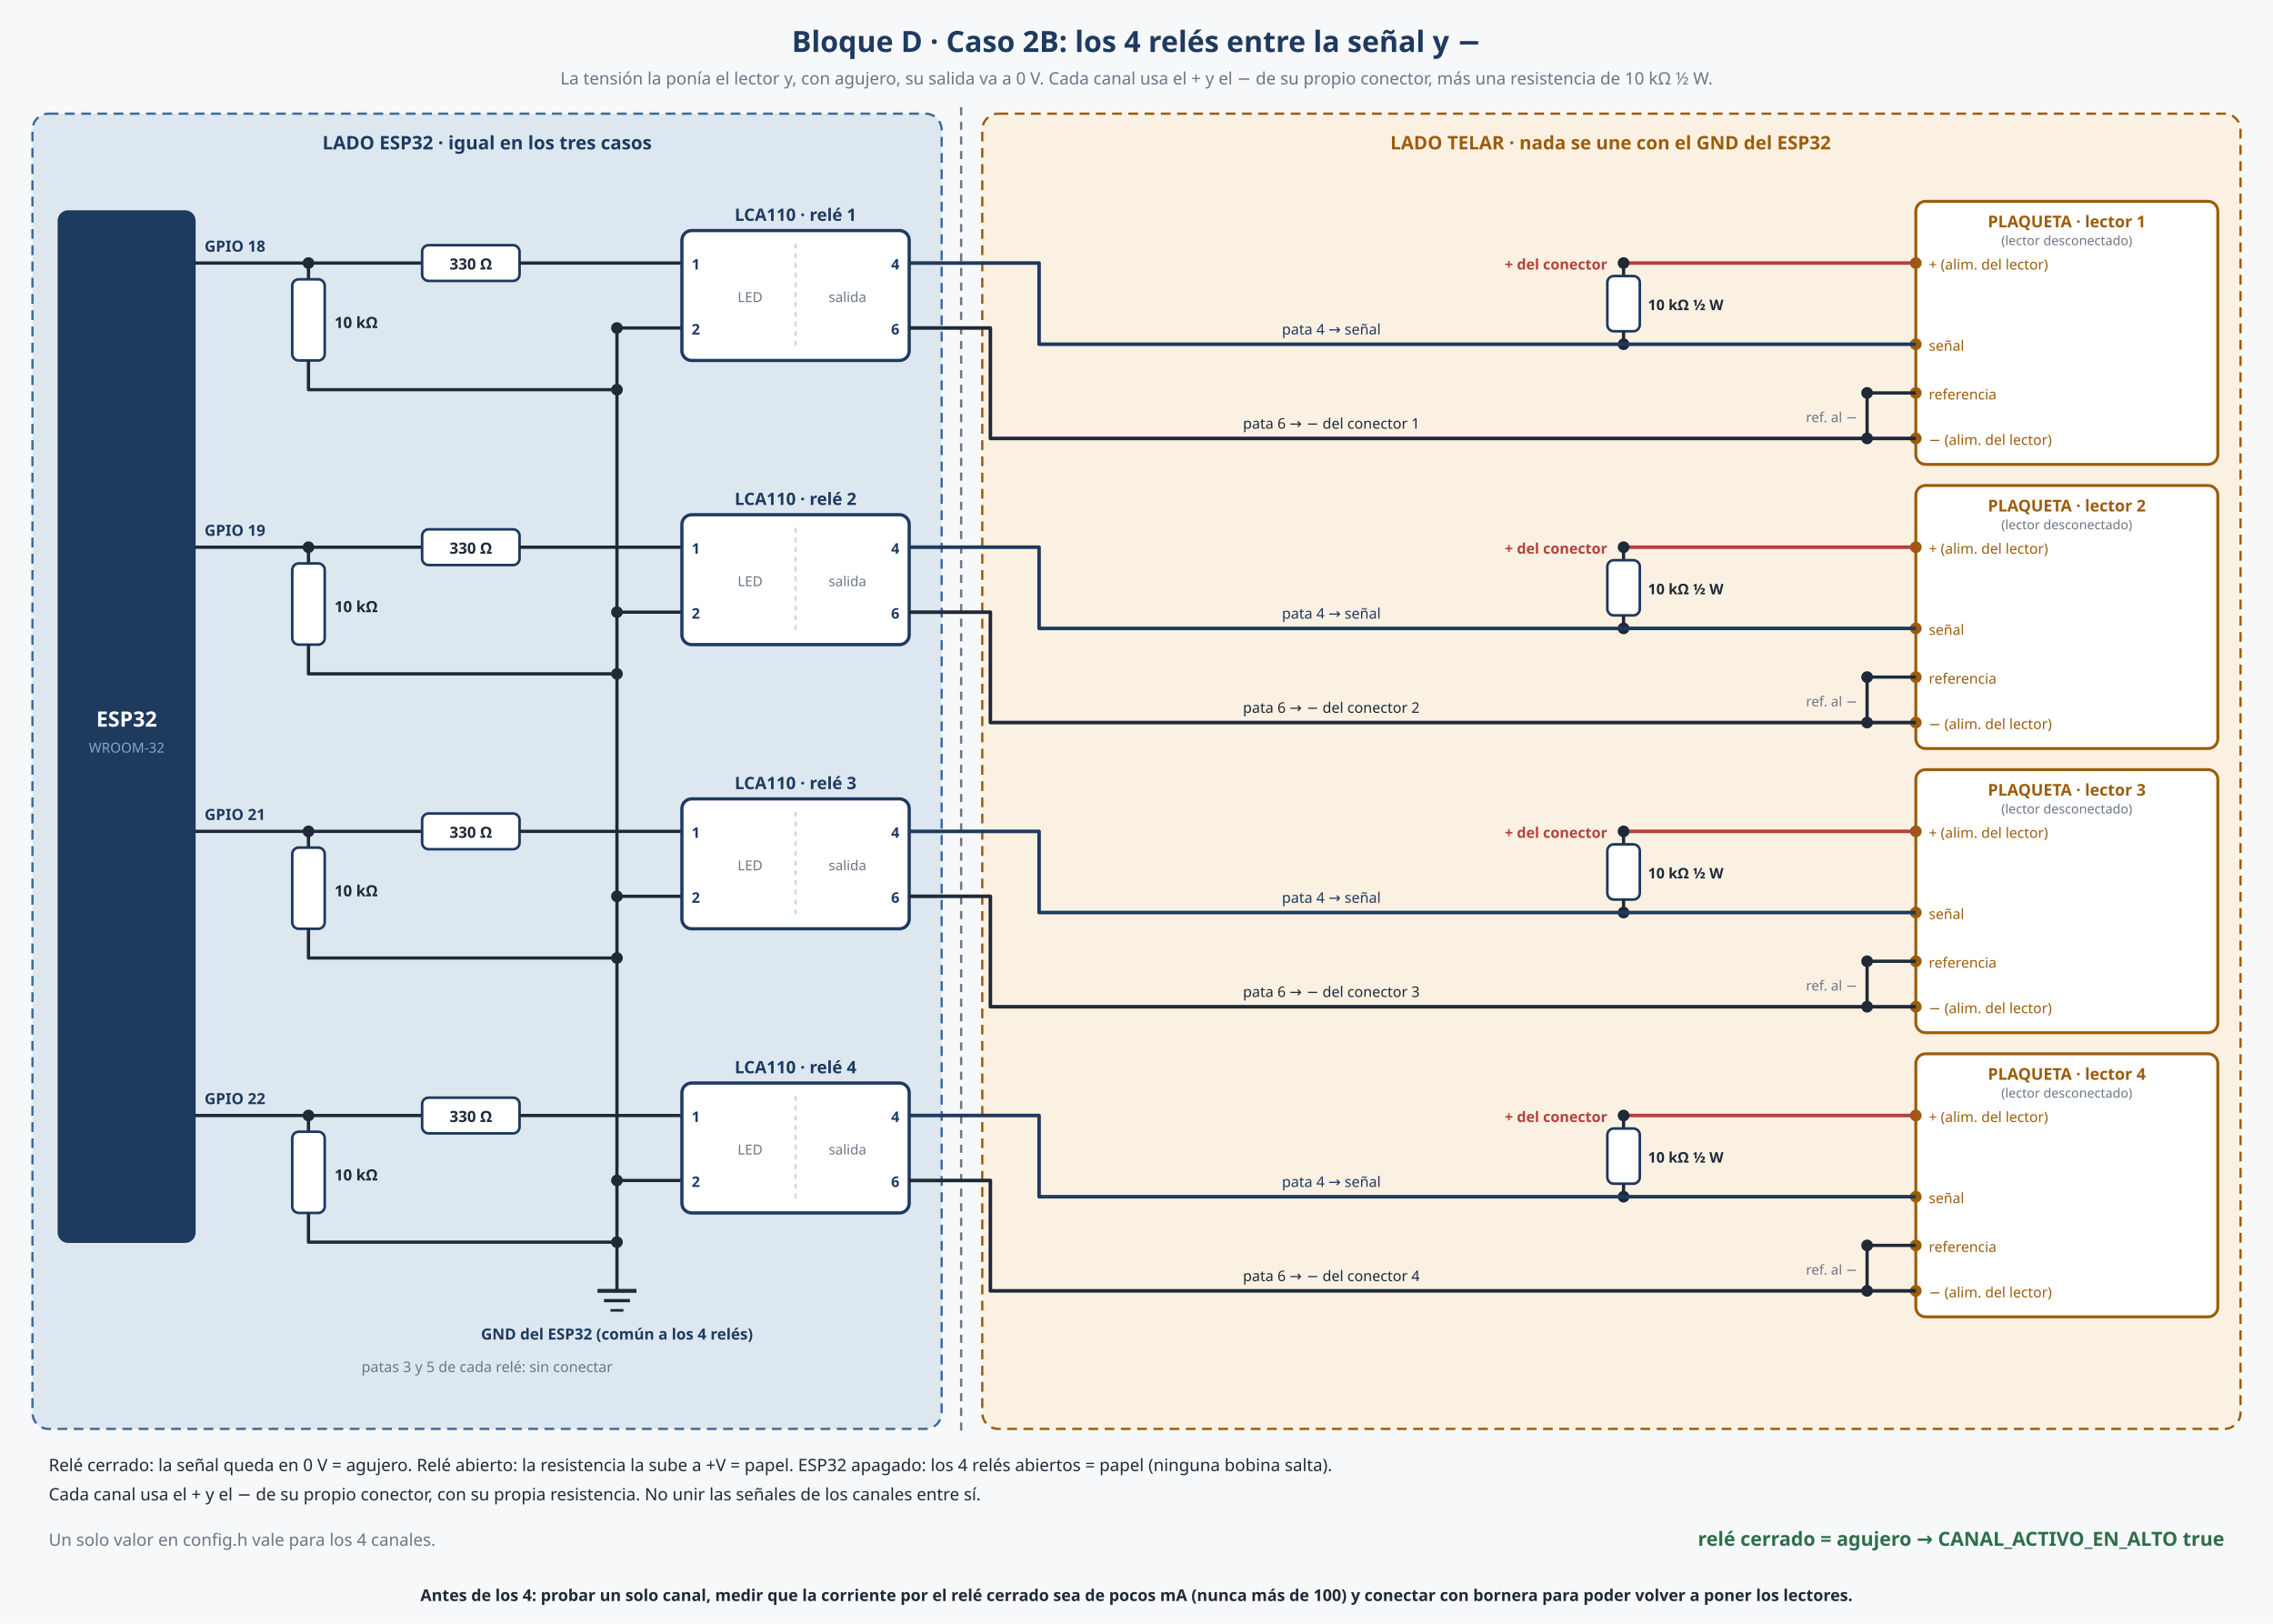
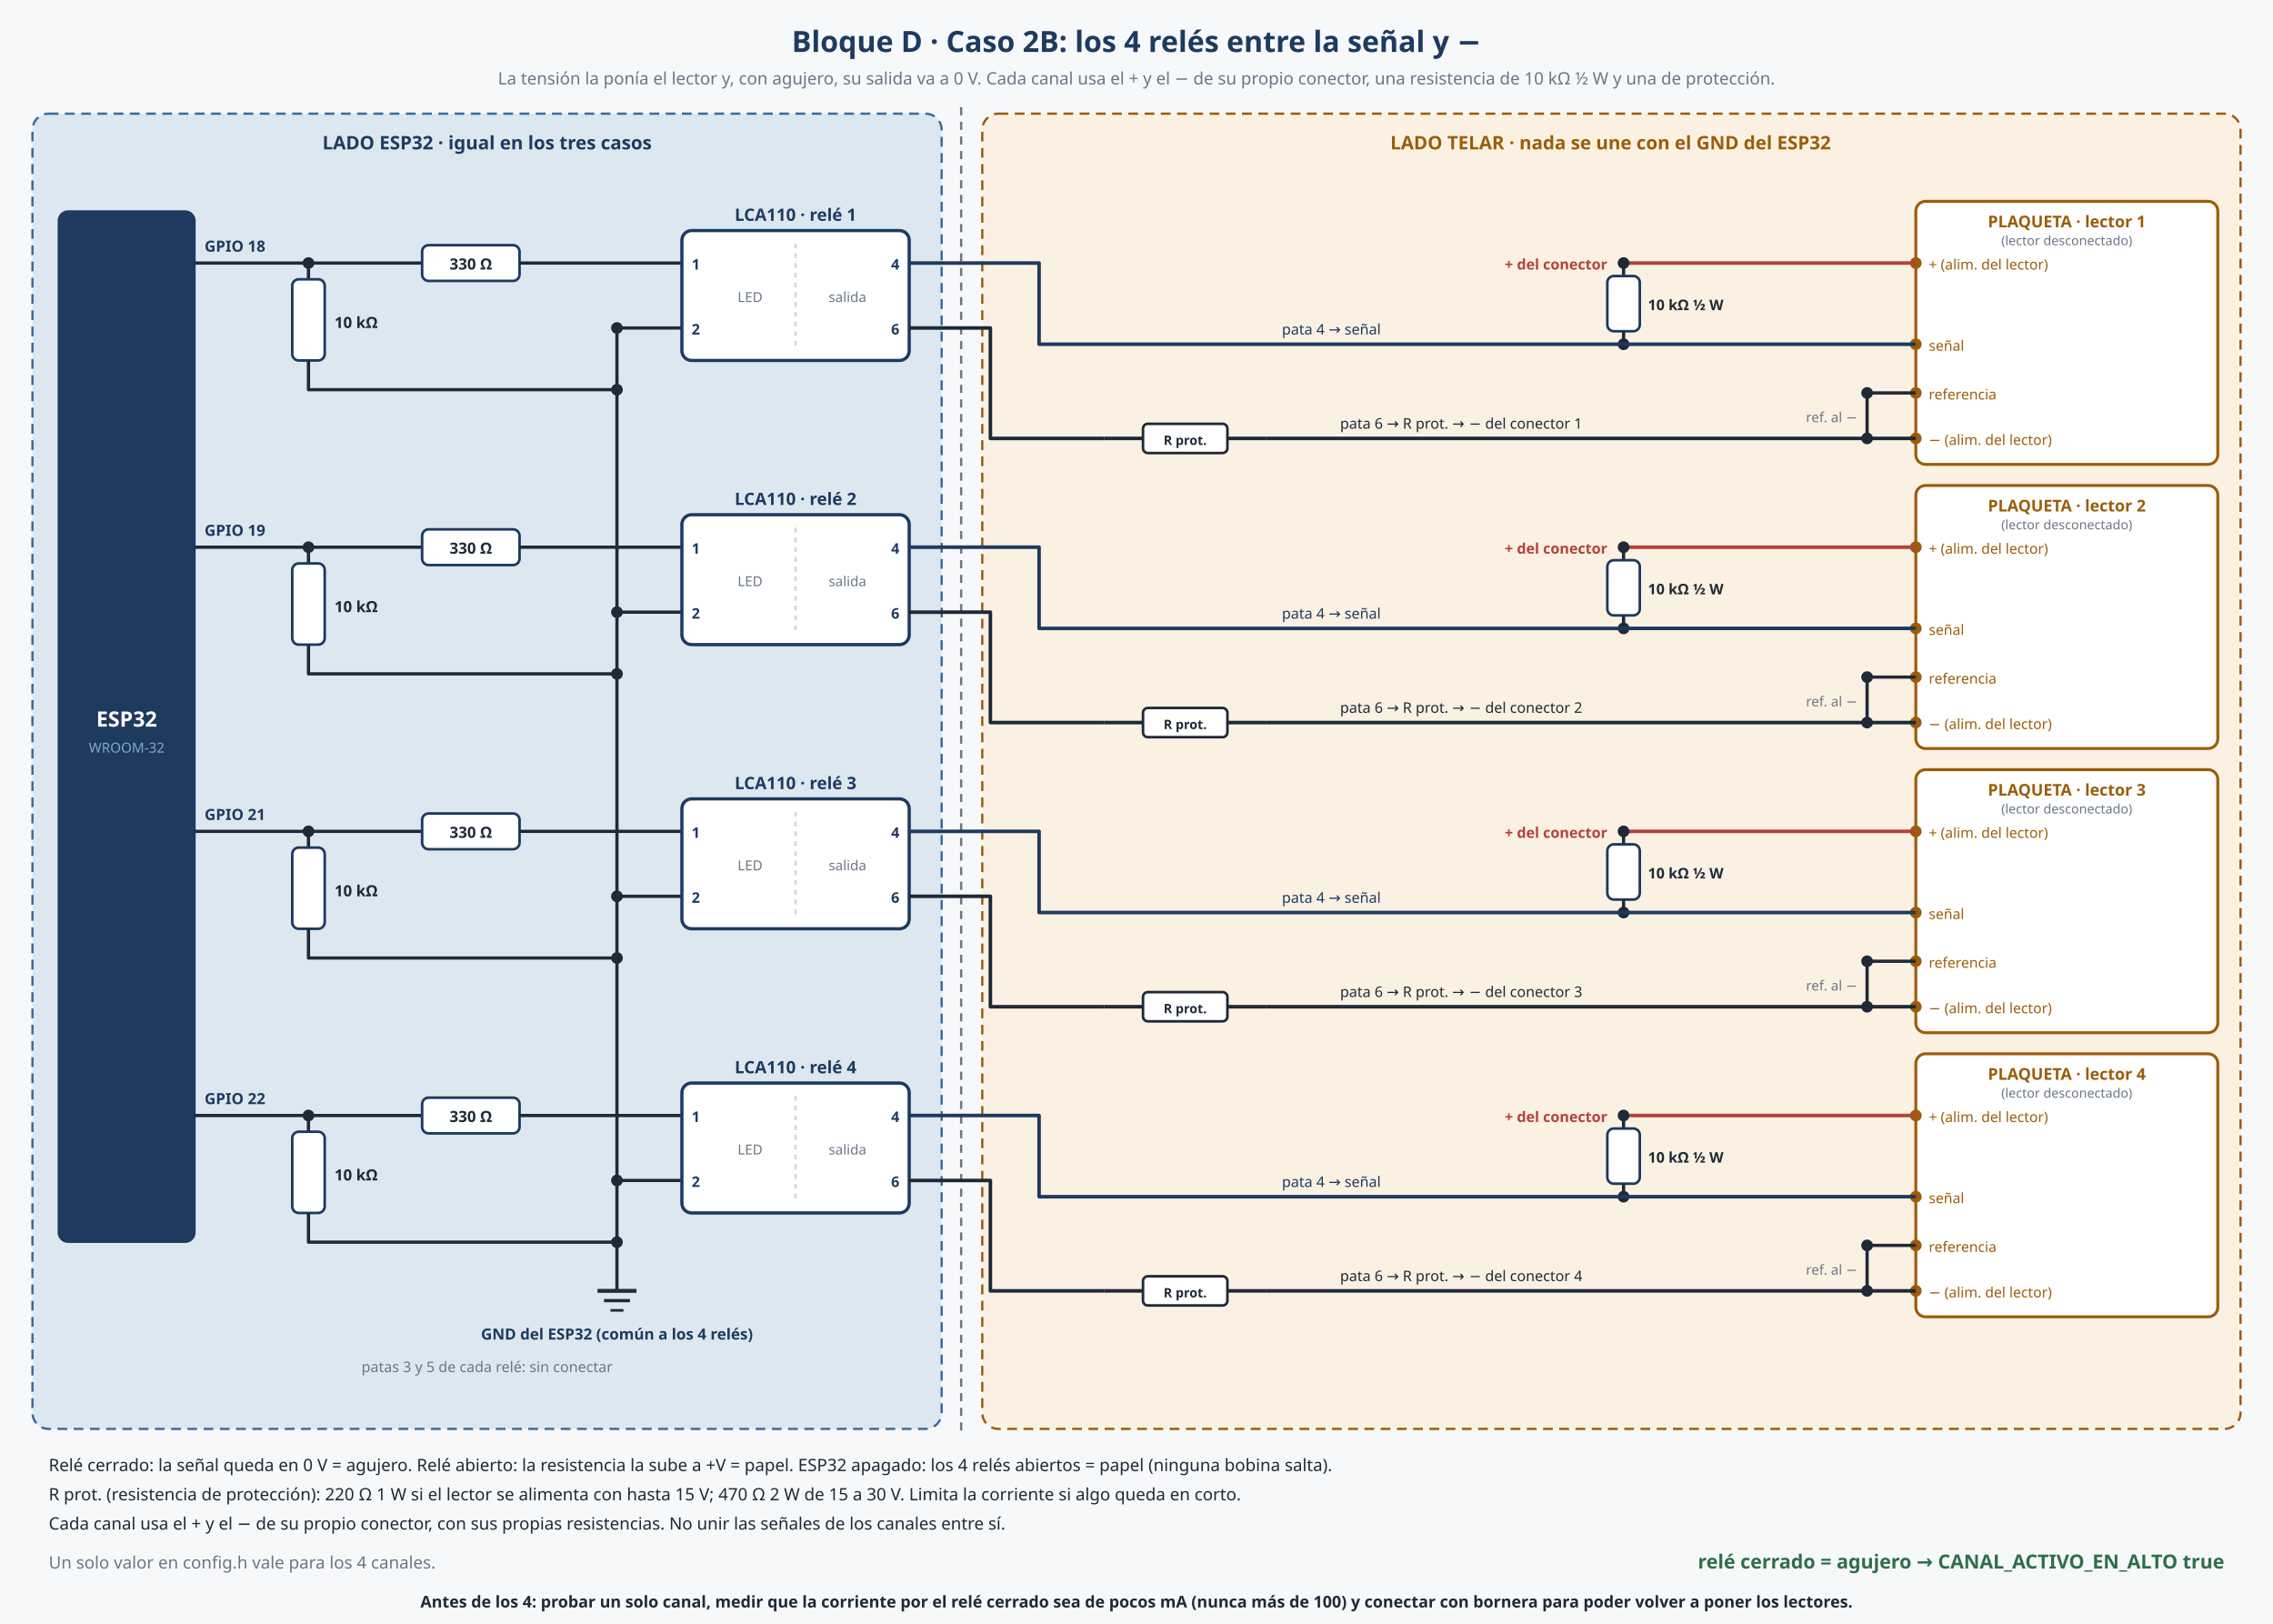
<svg xmlns="http://www.w3.org/2000/svg" viewBox="0 0 1400 1000" font-family="IBM Plex Sans, system-ui, sans-serif">
  <rect width="1400" height="1000" fill="#F6F8FA" />
  <text x="700.0" y="32" font-size="18" font-weight="bold" fill="#1E3A5F" text-anchor="middle" font-family="Questrial, IBM Plex Sans, sans-serif">Bloque D · Caso 2B: los 4 relés entre la señal y −</text>
-   <text x="700.0" y="52" font-size="10.5" font-weight="normal" fill="#6B7684" text-anchor="middle">La tensión la ponía el lector y, con agujero, su salida va a 0 V. Cada canal usa el + y el − de su propio conector, más una resistencia de 10 kΩ ½ W.</text>
+   <text x="700.0" y="52" font-size="10.5" font-weight="normal" fill="#6B7684" text-anchor="middle">La tensión la ponía el lector y, con agujero, su salida va a 0 V. Cada canal usa el + y el − de su propio conector, una resistencia de 10 kΩ ½ W y una de protección.</text>
  <rect x="20" y="70" width="560" height="810" rx="10" fill="#DCE7F0" stroke="#3D6B96" stroke-width="1.4" stroke-dasharray="6 4" />
  <text x="300" y="92" font-size="11.5" font-weight="bold" fill="#1E3A5F" text-anchor="middle">LADO ESP32 · igual en los tres casos</text>
  <rect x="605" y="70" width="775" height="810" rx="10" fill="#FBF1E3" stroke="#9C5C0A" stroke-width="1.4" stroke-dasharray="6 4" />
  <text x="992" y="92" font-size="11.5" font-weight="bold" fill="#9C5C0A" text-anchor="middle">LADO TELAR · nada se une con el GND del ESP32</text>
  <line x1="592" y1="66" x2="592" y2="884" stroke="#6B7684" stroke-width="1.4" stroke-dasharray="5 4" />
  <rect x="36" y="130" width="84" height="635" rx="6" fill="#1E3A5F" stroke="#1E3A5F" stroke-width="1" />
  <text x="78" y="447.5" font-size="13" font-weight="bold" fill="#FFFFFF" text-anchor="middle">ESP32</text>
  <text x="78" y="463.5" font-size="8.5" font-weight="normal" fill="#7FA8C9" text-anchor="middle">WROOM-32</text>
  <line x1="380" y1="202" x2="380" y2="795" stroke="#1F2937" stroke-width="2" />
  <line x1="368" y1="795" x2="392" y2="795" stroke="#1F2937" stroke-width="2.4" />
  <line x1="372" y1="801" x2="388" y2="801" stroke="#1F2937" stroke-width="2" />
  <line x1="376" y1="807" x2="384" y2="807" stroke="#1F2937" stroke-width="1.6" />
  <text x="380" y="825" font-size="9.5" font-weight="bold" fill="#1E3A5F" text-anchor="middle">GND del ESP32 (común a los 4 relés)</text>
  <text x="300" y="845" font-size="9" font-weight="normal" fill="#6B7684" text-anchor="middle">patas 3 y 5 de cada relé: sin conectar</text>
  <line x1="120" y1="162" x2="260" y2="162" stroke="#1F2937" stroke-width="2" />
  <text x="126" y="155" font-size="9.5" font-weight="bold" fill="#1E3A5F" text-anchor="start">GPIO 18</text>
  <rect x="260" y="151" width="60" height="22" rx="4" fill="#FFFFFF" stroke="#1E3A5F" stroke-width="1.6" />
  <text x="290" y="166" font-size="9.5" font-weight="bold" fill="#1F2937" text-anchor="middle">330 Ω</text>
  <line x1="320" y1="162" x2="420" y2="162" stroke="#1F2937" stroke-width="2" />
  <circle cx="190" cy="162" r="3.6" fill="#1F2937" />
  <line x1="190" y1="162" x2="190" y2="172" stroke="#1F2937" stroke-width="2" />
  <rect x="180" y="172" width="20" height="50" rx="4" fill="#FFFFFF" stroke="#1E3A5F" stroke-width="1.6" />
  <text x="206" y="202" font-size="9.5" font-weight="bold" fill="#1F2937" text-anchor="start">10 kΩ</text>
  <polyline points="190,222 190,240 380,240" fill="none" stroke="#1F2937" stroke-width="2" stroke-linejoin="round" />
  <circle cx="380" cy="240" r="3.6" fill="#1F2937" />
  <line x1="420" y1="202" x2="380" y2="202" stroke="#1F2937" stroke-width="2" />
  <circle cx="380" cy="202" r="3.6" fill="#1F2937" />
  <rect x="420" y="142" width="140" height="80" rx="6" fill="#FFFFFF" stroke="#1E3A5F" stroke-width="2" />
  <text x="490" y="136" font-size="10.5" font-weight="bold" fill="#1E3A5F" text-anchor="middle">LCA110 · relé 1</text>
  <line x1="490" y1="150" x2="490" y2="216" stroke="#CDD8E0" stroke-width="1.4" stroke-dasharray="3 3" />
  <text x="426" y="166" font-size="9" font-weight="bold" fill="#1E3A5F" text-anchor="start">1</text>
  <text x="426" y="206" font-size="9" font-weight="bold" fill="#1E3A5F" text-anchor="start">2</text>
  <text x="554" y="166" font-size="9" font-weight="bold" fill="#1E3A5F" text-anchor="end">4</text>
  <text x="554" y="206" font-size="9" font-weight="bold" fill="#1E3A5F" text-anchor="end">6</text>
  <text x="462" y="186" font-size="8.5" font-weight="normal" fill="#6B7684" text-anchor="middle">LED</text>
  <text x="522" y="186" font-size="8.5" font-weight="normal" fill="#6B7684" text-anchor="middle">salida</text>
  <rect x="1180" y="124" width="186" height="162" rx="6" fill="#FFFFFF" stroke="#9C5C0A" stroke-width="1.8" />
  <text x="1273" y="140" font-size="10" font-weight="bold" fill="#9C5C0A" text-anchor="middle">PLAQUETA · lector 1</text>
  <text x="1273" y="151" font-size="8" font-weight="normal" fill="#6B7684" text-anchor="middle">(lector desconectado)</text>
  <circle cx="1180" cy="162" r="3.6" fill="#9C5C0A" />
  <text x="1188" y="166" font-size="8.8" font-weight="normal" fill="#9C5C0A" text-anchor="start">+ (alim. del lector)</text>
  <circle cx="1180" cy="212" r="3.6" fill="#9C5C0A" />
  <text x="1188" y="216" font-size="8.8" font-weight="normal" fill="#9C5C0A" text-anchor="start">señal</text>
  <circle cx="1180" cy="242" r="3.6" fill="#9C5C0A" />
  <text x="1188" y="246" font-size="8.8" font-weight="normal" fill="#9C5C0A" text-anchor="start">referencia</text>
  <circle cx="1180" cy="270" r="3.6" fill="#9C5C0A" />
  <text x="1188" y="274" font-size="8.8" font-weight="normal" fill="#9C5C0A" text-anchor="start">− (alim. del lector)</text>
  <polyline points="1180,242 1150,242 1150,270" fill="none" stroke="#1F2937" stroke-width="2" stroke-linejoin="round" />
  <circle cx="1150" cy="242" r="3.6" fill="#1F2937" />
  <circle cx="1150" cy="270" r="3.6" fill="#1F2937" />
  <text x="1144" y="260" font-size="8.5" font-weight="normal" fill="#6B7684" text-anchor="end">ref. al −</text>
  <line x1="1180" y1="162" x2="1000" y2="162" stroke="#B4423C" stroke-width="2.2" />
  <text x="990" y="166" font-size="9" font-weight="bold" fill="#B4423C" text-anchor="end">+ del conector</text>
  <circle cx="1000" cy="162" r="3.6" fill="#1F2937" />
  <line x1="1000" y1="162" x2="1000" y2="170" stroke="#1F2937" stroke-width="2" />
  <rect x="990" y="170" width="20" height="34" rx="4" fill="#FFFFFF" stroke="#1E3A5F" stroke-width="1.6" />
  <line x1="1000" y1="204" x2="1000" y2="212" stroke="#1F2937" stroke-width="2" />
  <text x="1015" y="191.0" font-size="9" font-weight="bold" fill="#1F2937" text-anchor="start">10 kΩ ½ W</text>
  <circle cx="1000" cy="212" r="3.6" fill="#1F2937" />
  <line x1="1000" y1="212" x2="1180" y2="212" stroke="#1E3A5F" stroke-width="2.2" />
  <polyline points="560,162 640,162 640,212 1000,212" fill="none" stroke="#1E3A5F" stroke-width="2.2" stroke-linejoin="round" />
  <text x="820" y="206" font-size="9" font-weight="normal" fill="#1E3A5F" text-anchor="middle">pata 4 → señal</text>
-   <polyline points="560,202 610,202 610,270 1180,270" fill="none" stroke="#1F2937" stroke-width="2.2" stroke-linejoin="round" />
-   <text x="820" y="264" font-size="9" font-weight="normal" fill="#1F2937" text-anchor="middle">pata 6 → − del conector 1</text>
+   <polyline points="560,202 610,202 610,270 680,270" fill="none" stroke="#1F2937" stroke-width="2.2" stroke-linejoin="round" />
+   <line x1="680" y1="270" x2="704.0" y2="270" stroke="#1F2937" stroke-width="2.2" />
+   <rect x="704.0" y="261" width="52" height="18" rx="3" fill="#FFFFFF" stroke="#1F2937" stroke-width="1.6" />
+   <line x1="756.0" y1="270" x2="780" y2="270" stroke="#1F2937" stroke-width="2.2" />
+   <text x="730.0" y="274" font-size="8" font-weight="bold" fill="#1F2937" text-anchor="middle">R prot.</text>
+   <line x1="780" y1="270" x2="1180" y2="270" stroke="#1F2937" stroke-width="2.2" />
+   <text x="900" y="264" font-size="9" font-weight="normal" fill="#1F2937" text-anchor="middle">pata 6 → R prot. → − del conector 1</text>
  <line x1="120" y1="337" x2="260" y2="337" stroke="#1F2937" stroke-width="2" />
  <text x="126" y="330" font-size="9.5" font-weight="bold" fill="#1E3A5F" text-anchor="start">GPIO 19</text>
  <rect x="260" y="326" width="60" height="22" rx="4" fill="#FFFFFF" stroke="#1E3A5F" stroke-width="1.6" />
  <text x="290" y="341" font-size="9.5" font-weight="bold" fill="#1F2937" text-anchor="middle">330 Ω</text>
  <line x1="320" y1="337" x2="420" y2="337" stroke="#1F2937" stroke-width="2" />
  <circle cx="190" cy="337" r="3.6" fill="#1F2937" />
  <line x1="190" y1="337" x2="190" y2="347" stroke="#1F2937" stroke-width="2" />
  <rect x="180" y="347" width="20" height="50" rx="4" fill="#FFFFFF" stroke="#1E3A5F" stroke-width="1.6" />
  <text x="206" y="377" font-size="9.5" font-weight="bold" fill="#1F2937" text-anchor="start">10 kΩ</text>
  <polyline points="190,397 190,415 380,415" fill="none" stroke="#1F2937" stroke-width="2" stroke-linejoin="round" />
  <circle cx="380" cy="415" r="3.6" fill="#1F2937" />
  <line x1="420" y1="377" x2="380" y2="377" stroke="#1F2937" stroke-width="2" />
  <circle cx="380" cy="377" r="3.6" fill="#1F2937" />
  <rect x="420" y="317" width="140" height="80" rx="6" fill="#FFFFFF" stroke="#1E3A5F" stroke-width="2" />
  <text x="490" y="311" font-size="10.5" font-weight="bold" fill="#1E3A5F" text-anchor="middle">LCA110 · relé 2</text>
  <line x1="490" y1="325" x2="490" y2="391" stroke="#CDD8E0" stroke-width="1.4" stroke-dasharray="3 3" />
  <text x="426" y="341" font-size="9" font-weight="bold" fill="#1E3A5F" text-anchor="start">1</text>
  <text x="426" y="381" font-size="9" font-weight="bold" fill="#1E3A5F" text-anchor="start">2</text>
  <text x="554" y="341" font-size="9" font-weight="bold" fill="#1E3A5F" text-anchor="end">4</text>
  <text x="554" y="381" font-size="9" font-weight="bold" fill="#1E3A5F" text-anchor="end">6</text>
  <text x="462" y="361" font-size="8.5" font-weight="normal" fill="#6B7684" text-anchor="middle">LED</text>
  <text x="522" y="361" font-size="8.5" font-weight="normal" fill="#6B7684" text-anchor="middle">salida</text>
  <rect x="1180" y="299" width="186" height="162" rx="6" fill="#FFFFFF" stroke="#9C5C0A" stroke-width="1.8" />
  <text x="1273" y="315" font-size="10" font-weight="bold" fill="#9C5C0A" text-anchor="middle">PLAQUETA · lector 2</text>
  <text x="1273" y="326" font-size="8" font-weight="normal" fill="#6B7684" text-anchor="middle">(lector desconectado)</text>
  <circle cx="1180" cy="337" r="3.6" fill="#9C5C0A" />
  <text x="1188" y="341" font-size="8.8" font-weight="normal" fill="#9C5C0A" text-anchor="start">+ (alim. del lector)</text>
  <circle cx="1180" cy="387" r="3.6" fill="#9C5C0A" />
  <text x="1188" y="391" font-size="8.8" font-weight="normal" fill="#9C5C0A" text-anchor="start">señal</text>
  <circle cx="1180" cy="417" r="3.6" fill="#9C5C0A" />
  <text x="1188" y="421" font-size="8.8" font-weight="normal" fill="#9C5C0A" text-anchor="start">referencia</text>
  <circle cx="1180" cy="445" r="3.6" fill="#9C5C0A" />
  <text x="1188" y="449" font-size="8.8" font-weight="normal" fill="#9C5C0A" text-anchor="start">− (alim. del lector)</text>
  <polyline points="1180,417 1150,417 1150,445" fill="none" stroke="#1F2937" stroke-width="2" stroke-linejoin="round" />
  <circle cx="1150" cy="417" r="3.6" fill="#1F2937" />
  <circle cx="1150" cy="445" r="3.6" fill="#1F2937" />
  <text x="1144" y="435" font-size="8.5" font-weight="normal" fill="#6B7684" text-anchor="end">ref. al −</text>
  <line x1="1180" y1="337" x2="1000" y2="337" stroke="#B4423C" stroke-width="2.2" />
  <text x="990" y="341" font-size="9" font-weight="bold" fill="#B4423C" text-anchor="end">+ del conector</text>
  <circle cx="1000" cy="337" r="3.6" fill="#1F2937" />
  <line x1="1000" y1="337" x2="1000" y2="345" stroke="#1F2937" stroke-width="2" />
  <rect x="990" y="345" width="20" height="34" rx="4" fill="#FFFFFF" stroke="#1E3A5F" stroke-width="1.6" />
  <line x1="1000" y1="379" x2="1000" y2="387" stroke="#1F2937" stroke-width="2" />
  <text x="1015" y="366.0" font-size="9" font-weight="bold" fill="#1F2937" text-anchor="start">10 kΩ ½ W</text>
  <circle cx="1000" cy="387" r="3.6" fill="#1F2937" />
  <line x1="1000" y1="387" x2="1180" y2="387" stroke="#1E3A5F" stroke-width="2.2" />
  <polyline points="560,337 640,337 640,387 1000,387" fill="none" stroke="#1E3A5F" stroke-width="2.2" stroke-linejoin="round" />
  <text x="820" y="381" font-size="9" font-weight="normal" fill="#1E3A5F" text-anchor="middle">pata 4 → señal</text>
-   <polyline points="560,377 610,377 610,445 1180,445" fill="none" stroke="#1F2937" stroke-width="2.2" stroke-linejoin="round" />
-   <text x="820" y="439" font-size="9" font-weight="normal" fill="#1F2937" text-anchor="middle">pata 6 → − del conector 2</text>
+   <polyline points="560,377 610,377 610,445 680,445" fill="none" stroke="#1F2937" stroke-width="2.2" stroke-linejoin="round" />
+   <line x1="680" y1="445" x2="704.0" y2="445" stroke="#1F2937" stroke-width="2.2" />
+   <rect x="704.0" y="436" width="52" height="18" rx="3" fill="#FFFFFF" stroke="#1F2937" stroke-width="1.6" />
+   <line x1="756.0" y1="445" x2="780" y2="445" stroke="#1F2937" stroke-width="2.2" />
+   <text x="730.0" y="449" font-size="8" font-weight="bold" fill="#1F2937" text-anchor="middle">R prot.</text>
+   <line x1="780" y1="445" x2="1180" y2="445" stroke="#1F2937" stroke-width="2.2" />
+   <text x="900" y="439" font-size="9" font-weight="normal" fill="#1F2937" text-anchor="middle">pata 6 → R prot. → − del conector 2</text>
  <line x1="120" y1="512" x2="260" y2="512" stroke="#1F2937" stroke-width="2" />
  <text x="126" y="505" font-size="9.5" font-weight="bold" fill="#1E3A5F" text-anchor="start">GPIO 21</text>
  <rect x="260" y="501" width="60" height="22" rx="4" fill="#FFFFFF" stroke="#1E3A5F" stroke-width="1.6" />
  <text x="290" y="516" font-size="9.5" font-weight="bold" fill="#1F2937" text-anchor="middle">330 Ω</text>
  <line x1="320" y1="512" x2="420" y2="512" stroke="#1F2937" stroke-width="2" />
  <circle cx="190" cy="512" r="3.6" fill="#1F2937" />
  <line x1="190" y1="512" x2="190" y2="522" stroke="#1F2937" stroke-width="2" />
  <rect x="180" y="522" width="20" height="50" rx="4" fill="#FFFFFF" stroke="#1E3A5F" stroke-width="1.6" />
  <text x="206" y="552" font-size="9.5" font-weight="bold" fill="#1F2937" text-anchor="start">10 kΩ</text>
  <polyline points="190,572 190,590 380,590" fill="none" stroke="#1F2937" stroke-width="2" stroke-linejoin="round" />
  <circle cx="380" cy="590" r="3.6" fill="#1F2937" />
  <line x1="420" y1="552" x2="380" y2="552" stroke="#1F2937" stroke-width="2" />
  <circle cx="380" cy="552" r="3.6" fill="#1F2937" />
  <rect x="420" y="492" width="140" height="80" rx="6" fill="#FFFFFF" stroke="#1E3A5F" stroke-width="2" />
  <text x="490" y="486" font-size="10.5" font-weight="bold" fill="#1E3A5F" text-anchor="middle">LCA110 · relé 3</text>
  <line x1="490" y1="500" x2="490" y2="566" stroke="#CDD8E0" stroke-width="1.4" stroke-dasharray="3 3" />
  <text x="426" y="516" font-size="9" font-weight="bold" fill="#1E3A5F" text-anchor="start">1</text>
  <text x="426" y="556" font-size="9" font-weight="bold" fill="#1E3A5F" text-anchor="start">2</text>
  <text x="554" y="516" font-size="9" font-weight="bold" fill="#1E3A5F" text-anchor="end">4</text>
  <text x="554" y="556" font-size="9" font-weight="bold" fill="#1E3A5F" text-anchor="end">6</text>
  <text x="462" y="536" font-size="8.5" font-weight="normal" fill="#6B7684" text-anchor="middle">LED</text>
  <text x="522" y="536" font-size="8.5" font-weight="normal" fill="#6B7684" text-anchor="middle">salida</text>
  <rect x="1180" y="474" width="186" height="162" rx="6" fill="#FFFFFF" stroke="#9C5C0A" stroke-width="1.8" />
  <text x="1273" y="490" font-size="10" font-weight="bold" fill="#9C5C0A" text-anchor="middle">PLAQUETA · lector 3</text>
  <text x="1273" y="501" font-size="8" font-weight="normal" fill="#6B7684" text-anchor="middle">(lector desconectado)</text>
  <circle cx="1180" cy="512" r="3.6" fill="#9C5C0A" />
  <text x="1188" y="516" font-size="8.8" font-weight="normal" fill="#9C5C0A" text-anchor="start">+ (alim. del lector)</text>
  <circle cx="1180" cy="562" r="3.6" fill="#9C5C0A" />
  <text x="1188" y="566" font-size="8.8" font-weight="normal" fill="#9C5C0A" text-anchor="start">señal</text>
  <circle cx="1180" cy="592" r="3.6" fill="#9C5C0A" />
  <text x="1188" y="596" font-size="8.8" font-weight="normal" fill="#9C5C0A" text-anchor="start">referencia</text>
  <circle cx="1180" cy="620" r="3.6" fill="#9C5C0A" />
  <text x="1188" y="624" font-size="8.8" font-weight="normal" fill="#9C5C0A" text-anchor="start">− (alim. del lector)</text>
  <polyline points="1180,592 1150,592 1150,620" fill="none" stroke="#1F2937" stroke-width="2" stroke-linejoin="round" />
  <circle cx="1150" cy="592" r="3.6" fill="#1F2937" />
  <circle cx="1150" cy="620" r="3.6" fill="#1F2937" />
  <text x="1144" y="610" font-size="8.5" font-weight="normal" fill="#6B7684" text-anchor="end">ref. al −</text>
  <line x1="1180" y1="512" x2="1000" y2="512" stroke="#B4423C" stroke-width="2.2" />
  <text x="990" y="516" font-size="9" font-weight="bold" fill="#B4423C" text-anchor="end">+ del conector</text>
  <circle cx="1000" cy="512" r="3.6" fill="#1F2937" />
  <line x1="1000" y1="512" x2="1000" y2="520" stroke="#1F2937" stroke-width="2" />
  <rect x="990" y="520" width="20" height="34" rx="4" fill="#FFFFFF" stroke="#1E3A5F" stroke-width="1.6" />
  <line x1="1000" y1="554" x2="1000" y2="562" stroke="#1F2937" stroke-width="2" />
  <text x="1015" y="541.0" font-size="9" font-weight="bold" fill="#1F2937" text-anchor="start">10 kΩ ½ W</text>
  <circle cx="1000" cy="562" r="3.6" fill="#1F2937" />
  <line x1="1000" y1="562" x2="1180" y2="562" stroke="#1E3A5F" stroke-width="2.2" />
  <polyline points="560,512 640,512 640,562 1000,562" fill="none" stroke="#1E3A5F" stroke-width="2.2" stroke-linejoin="round" />
  <text x="820" y="556" font-size="9" font-weight="normal" fill="#1E3A5F" text-anchor="middle">pata 4 → señal</text>
-   <polyline points="560,552 610,552 610,620 1180,620" fill="none" stroke="#1F2937" stroke-width="2.2" stroke-linejoin="round" />
-   <text x="820" y="614" font-size="9" font-weight="normal" fill="#1F2937" text-anchor="middle">pata 6 → − del conector 3</text>
+   <polyline points="560,552 610,552 610,620 680,620" fill="none" stroke="#1F2937" stroke-width="2.2" stroke-linejoin="round" />
+   <line x1="680" y1="620" x2="704.0" y2="620" stroke="#1F2937" stroke-width="2.2" />
+   <rect x="704.0" y="611" width="52" height="18" rx="3" fill="#FFFFFF" stroke="#1F2937" stroke-width="1.6" />
+   <line x1="756.0" y1="620" x2="780" y2="620" stroke="#1F2937" stroke-width="2.2" />
+   <text x="730.0" y="624" font-size="8" font-weight="bold" fill="#1F2937" text-anchor="middle">R prot.</text>
+   <line x1="780" y1="620" x2="1180" y2="620" stroke="#1F2937" stroke-width="2.2" />
+   <text x="900" y="614" font-size="9" font-weight="normal" fill="#1F2937" text-anchor="middle">pata 6 → R prot. → − del conector 3</text>
  <line x1="120" y1="687" x2="260" y2="687" stroke="#1F2937" stroke-width="2" />
  <text x="126" y="680" font-size="9.5" font-weight="bold" fill="#1E3A5F" text-anchor="start">GPIO 22</text>
  <rect x="260" y="676" width="60" height="22" rx="4" fill="#FFFFFF" stroke="#1E3A5F" stroke-width="1.6" />
  <text x="290" y="691" font-size="9.5" font-weight="bold" fill="#1F2937" text-anchor="middle">330 Ω</text>
  <line x1="320" y1="687" x2="420" y2="687" stroke="#1F2937" stroke-width="2" />
  <circle cx="190" cy="687" r="3.6" fill="#1F2937" />
  <line x1="190" y1="687" x2="190" y2="697" stroke="#1F2937" stroke-width="2" />
  <rect x="180" y="697" width="20" height="50" rx="4" fill="#FFFFFF" stroke="#1E3A5F" stroke-width="1.6" />
  <text x="206" y="727" font-size="9.5" font-weight="bold" fill="#1F2937" text-anchor="start">10 kΩ</text>
  <polyline points="190,747 190,765 380,765" fill="none" stroke="#1F2937" stroke-width="2" stroke-linejoin="round" />
  <circle cx="380" cy="765" r="3.6" fill="#1F2937" />
  <line x1="420" y1="727" x2="380" y2="727" stroke="#1F2937" stroke-width="2" />
  <circle cx="380" cy="727" r="3.6" fill="#1F2937" />
  <rect x="420" y="667" width="140" height="80" rx="6" fill="#FFFFFF" stroke="#1E3A5F" stroke-width="2" />
  <text x="490" y="661" font-size="10.5" font-weight="bold" fill="#1E3A5F" text-anchor="middle">LCA110 · relé 4</text>
  <line x1="490" y1="675" x2="490" y2="741" stroke="#CDD8E0" stroke-width="1.4" stroke-dasharray="3 3" />
  <text x="426" y="691" font-size="9" font-weight="bold" fill="#1E3A5F" text-anchor="start">1</text>
  <text x="426" y="731" font-size="9" font-weight="bold" fill="#1E3A5F" text-anchor="start">2</text>
  <text x="554" y="691" font-size="9" font-weight="bold" fill="#1E3A5F" text-anchor="end">4</text>
  <text x="554" y="731" font-size="9" font-weight="bold" fill="#1E3A5F" text-anchor="end">6</text>
  <text x="462" y="711" font-size="8.5" font-weight="normal" fill="#6B7684" text-anchor="middle">LED</text>
  <text x="522" y="711" font-size="8.5" font-weight="normal" fill="#6B7684" text-anchor="middle">salida</text>
  <rect x="1180" y="649" width="186" height="162" rx="6" fill="#FFFFFF" stroke="#9C5C0A" stroke-width="1.8" />
  <text x="1273" y="665" font-size="10" font-weight="bold" fill="#9C5C0A" text-anchor="middle">PLAQUETA · lector 4</text>
  <text x="1273" y="676" font-size="8" font-weight="normal" fill="#6B7684" text-anchor="middle">(lector desconectado)</text>
  <circle cx="1180" cy="687" r="3.6" fill="#9C5C0A" />
  <text x="1188" y="691" font-size="8.8" font-weight="normal" fill="#9C5C0A" text-anchor="start">+ (alim. del lector)</text>
  <circle cx="1180" cy="737" r="3.6" fill="#9C5C0A" />
  <text x="1188" y="741" font-size="8.8" font-weight="normal" fill="#9C5C0A" text-anchor="start">señal</text>
  <circle cx="1180" cy="767" r="3.6" fill="#9C5C0A" />
  <text x="1188" y="771" font-size="8.8" font-weight="normal" fill="#9C5C0A" text-anchor="start">referencia</text>
  <circle cx="1180" cy="795" r="3.6" fill="#9C5C0A" />
  <text x="1188" y="799" font-size="8.8" font-weight="normal" fill="#9C5C0A" text-anchor="start">− (alim. del lector)</text>
  <polyline points="1180,767 1150,767 1150,795" fill="none" stroke="#1F2937" stroke-width="2" stroke-linejoin="round" />
  <circle cx="1150" cy="767" r="3.6" fill="#1F2937" />
  <circle cx="1150" cy="795" r="3.6" fill="#1F2937" />
  <text x="1144" y="785" font-size="8.5" font-weight="normal" fill="#6B7684" text-anchor="end">ref. al −</text>
  <line x1="1180" y1="687" x2="1000" y2="687" stroke="#B4423C" stroke-width="2.2" />
  <text x="990" y="691" font-size="9" font-weight="bold" fill="#B4423C" text-anchor="end">+ del conector</text>
  <circle cx="1000" cy="687" r="3.6" fill="#1F2937" />
  <line x1="1000" y1="687" x2="1000" y2="695" stroke="#1F2937" stroke-width="2" />
  <rect x="990" y="695" width="20" height="34" rx="4" fill="#FFFFFF" stroke="#1E3A5F" stroke-width="1.6" />
  <line x1="1000" y1="729" x2="1000" y2="737" stroke="#1F2937" stroke-width="2" />
  <text x="1015" y="716.0" font-size="9" font-weight="bold" fill="#1F2937" text-anchor="start">10 kΩ ½ W</text>
  <circle cx="1000" cy="737" r="3.6" fill="#1F2937" />
  <line x1="1000" y1="737" x2="1180" y2="737" stroke="#1E3A5F" stroke-width="2.2" />
  <polyline points="560,687 640,687 640,737 1000,737" fill="none" stroke="#1E3A5F" stroke-width="2.2" stroke-linejoin="round" />
  <text x="820" y="731" font-size="9" font-weight="normal" fill="#1E3A5F" text-anchor="middle">pata 4 → señal</text>
-   <polyline points="560,727 610,727 610,795 1180,795" fill="none" stroke="#1F2937" stroke-width="2.2" stroke-linejoin="round" />
-   <text x="820" y="789" font-size="9" font-weight="normal" fill="#1F2937" text-anchor="middle">pata 6 → − del conector 4</text>
+   <polyline points="560,727 610,727 610,795 680,795" fill="none" stroke="#1F2937" stroke-width="2.2" stroke-linejoin="round" />
+   <line x1="680" y1="795" x2="704.0" y2="795" stroke="#1F2937" stroke-width="2.2" />
+   <rect x="704.0" y="786" width="52" height="18" rx="3" fill="#FFFFFF" stroke="#1F2937" stroke-width="1.6" />
+   <line x1="756.0" y1="795" x2="780" y2="795" stroke="#1F2937" stroke-width="2.2" />
+   <text x="730.0" y="799" font-size="8" font-weight="bold" fill="#1F2937" text-anchor="middle">R prot.</text>
+   <line x1="780" y1="795" x2="1180" y2="795" stroke="#1F2937" stroke-width="2.2" />
+   <text x="900" y="789" font-size="9" font-weight="normal" fill="#1F2937" text-anchor="middle">pata 6 → R prot. → − del conector 4</text>
  <text x="30" y="906" font-size="10.5" font-weight="normal" fill="#1F2937" text-anchor="start">Relé cerrado: la señal queda en 0 V = agujero. Relé abierto: la resistencia la sube a +V = papel. ESP32 apagado: los 4 relés abiertos = papel (ninguna bobina salta).</text>
-   <text x="30" y="924" font-size="10.5" font-weight="normal" fill="#1F2937" text-anchor="start">Cada canal usa el + y el − de su propio conector, con su propia resistencia. No unir las señales de los canales entre sí.</text>
-   <text x="1370" y="952" font-size="12" font-weight="bold" fill="#2E6E4A" text-anchor="end">relé cerrado = agujero → CANAL_ACTIVO_EN_ALTO true</text>
-   <text x="30" y="952" font-size="10.5" font-weight="normal" fill="#6B7684" text-anchor="start">Un solo valor en config.h vale para los 4 canales.</text>
-   <text x="700.0" y="986" font-size="10" font-weight="bold" fill="#1F2937" text-anchor="middle">Antes de los 4: probar un solo canal, medir que la corriente por el relé cerrado sea de pocos mA (nunca más de 100) y conectar con bornera para poder volver a poner los lectores.</text>
+   <text x="30" y="924" font-size="10.5" font-weight="normal" fill="#1F2937" text-anchor="start">R prot. (resistencia de protección): 220 Ω 1 W si el lector se alimenta con hasta 15 V; 470 Ω 2 W de 15 a 30 V. Limita la corriente si algo queda en corto.</text>
+   <text x="30" y="942" font-size="10.5" font-weight="normal" fill="#1F2937" text-anchor="start">Cada canal usa el + y el − de su propio conector, con sus propias resistencias. No unir las señales de los canales entre sí.</text>
+   <text x="1370" y="966" font-size="12" font-weight="bold" fill="#2E6E4A" text-anchor="end">relé cerrado = agujero → CANAL_ACTIVO_EN_ALTO true</text>
+   <text x="30" y="966" font-size="10.5" font-weight="normal" fill="#6B7684" text-anchor="start">Un solo valor en config.h vale para los 4 canales.</text>
+   <text x="700.0" y="990" font-size="10" font-weight="bold" fill="#1F2937" text-anchor="middle">Antes de los 4: probar un solo canal, medir que la corriente por el relé cerrado sea de pocos mA (nunca más de 100) y conectar con bornera para poder volver a poner los lectores.</text>
</svg>
